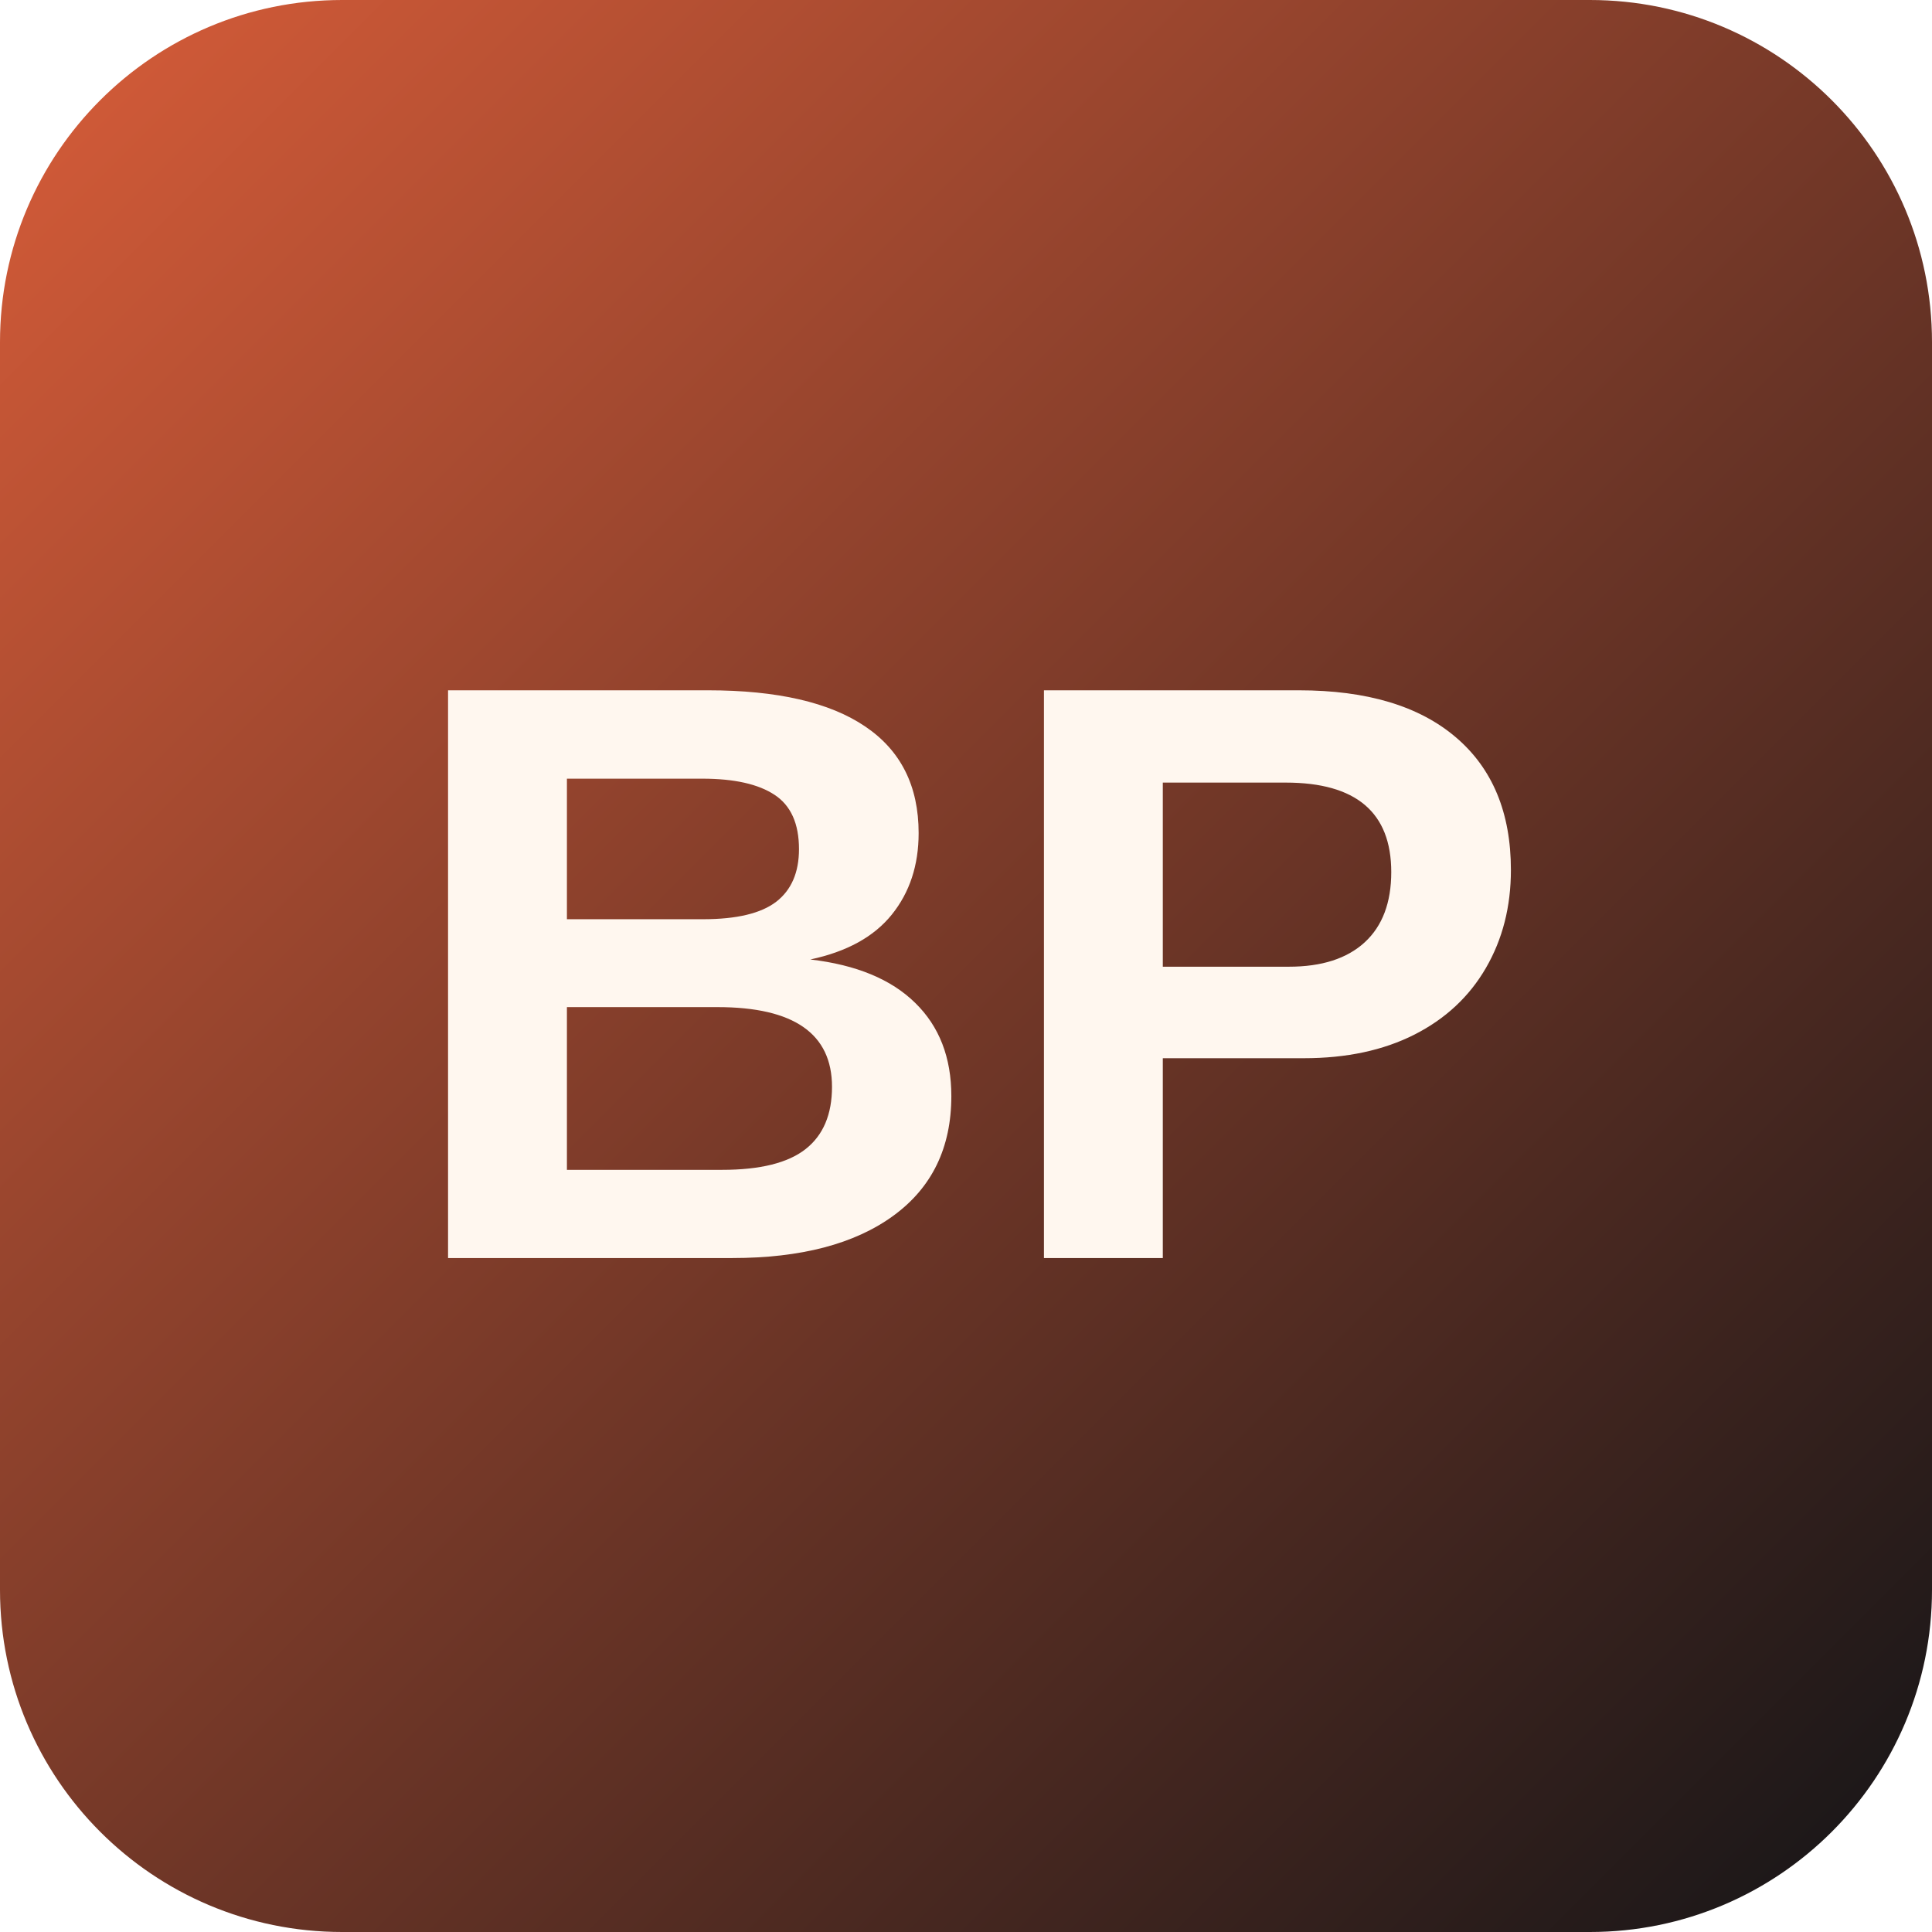
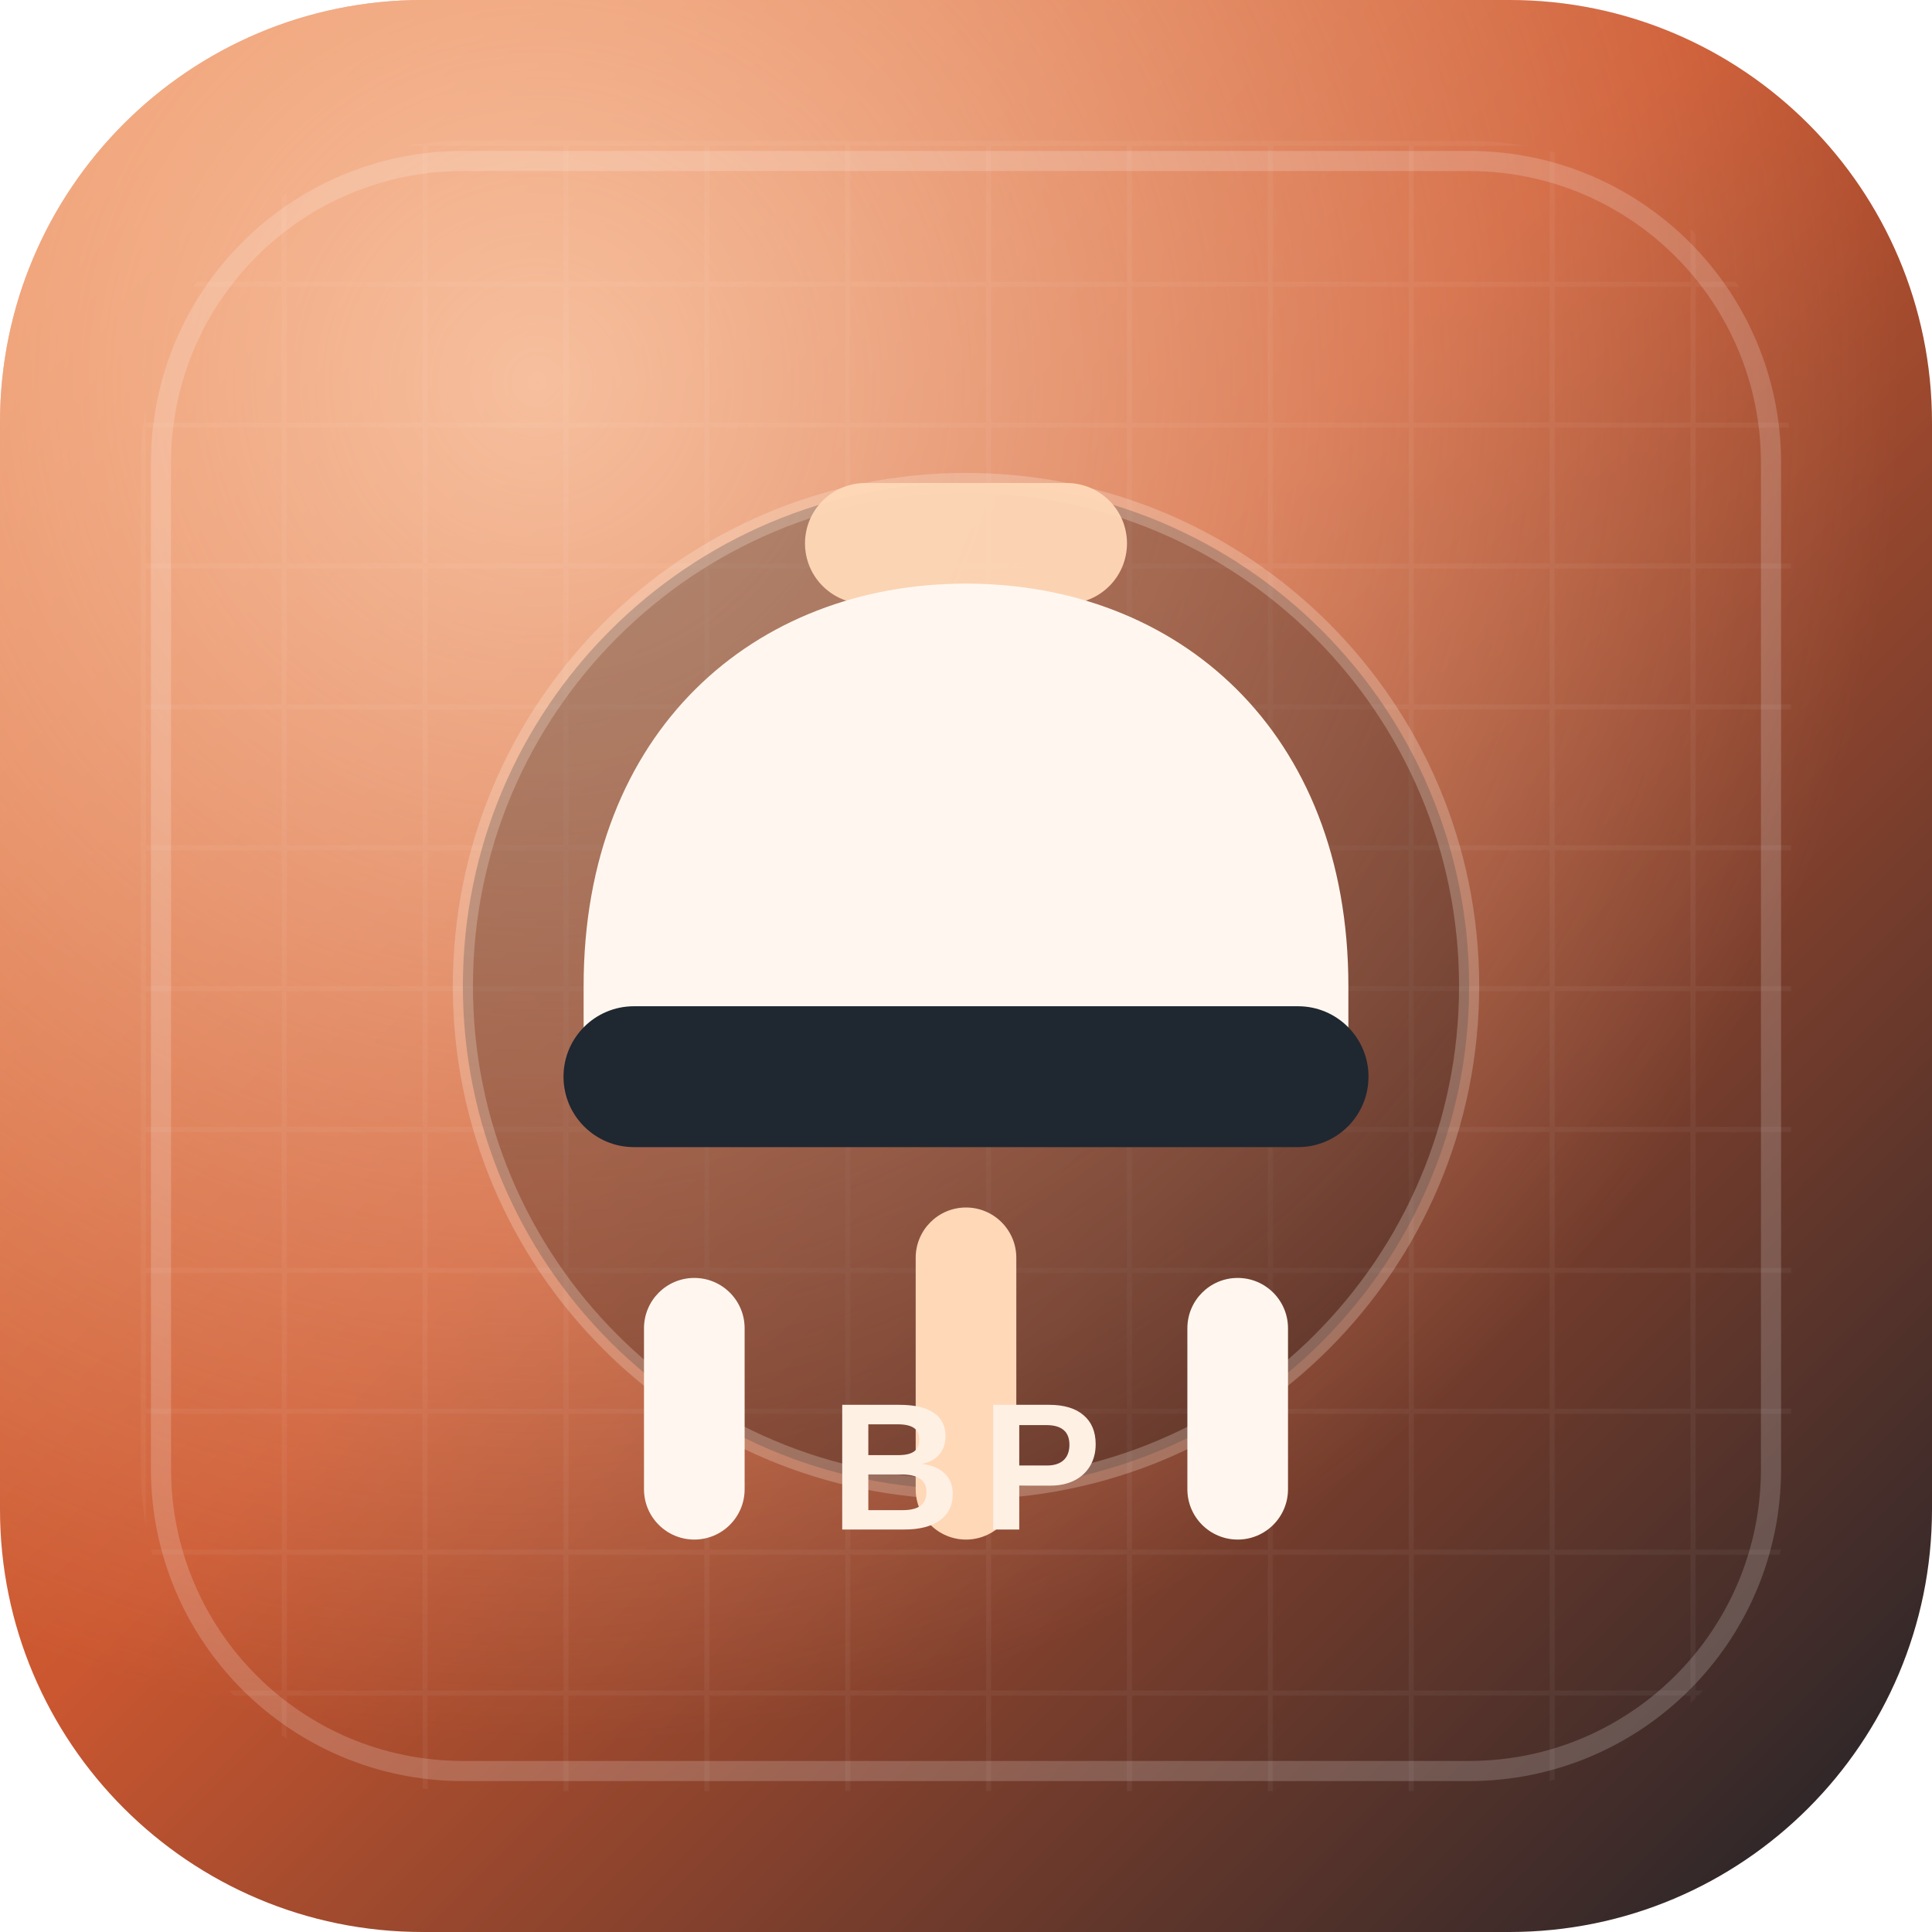
<svg xmlns="http://www.w3.org/2000/svg" width="192" height="192" viewBox="0 0 192 192">
  <defs>
    <linearGradient id="bg" x1="0" y1="0" x2="1" y2="1">
-       <stop offset="0%" stop-color="#d95d39" />
-       <stop offset="100%" stop-color="#121417" />
+       <stop offset="0%" stop-color="#e9804a" />
+       <stop offset="45%" stop-color="#cb5730" />
+       <stop offset="100%" stop-color="#1c2128" />
    </linearGradient>
+     <radialGradient id="glow" cx="28%" cy="20%" r="70%">
+       <stop offset="0%" stop-color="#ffd7b9" stop-opacity="0.78" />
+       <stop offset="100%" stop-color="#ffd7b9" stop-opacity="0" />
+     </radialGradient>
+     <pattern id="grid" width="14" height="14" patternUnits="userSpaceOnUse">
+       <path d="M14 0H0V14" fill="none" stroke="rgba(255,255,255,0.08)" stroke-width="1" />
+     </pattern>
  </defs>
-   <rect width="192" height="192" rx="34" fill="url(#bg)" />
-   <text x="50%" y="53%" text-anchor="middle" dominant-baseline="middle" font-family="Arial" font-size="82" font-weight="700" fill="#fff7ef">BP</text>
+   <rect width="192" height="192" rx="42" fill="url(#bg)" />
+   <rect width="192" height="192" rx="42" fill="url(#glow)" />
+   <rect x="14" y="14" width="164" height="164" rx="32" fill="url(#grid)" opacity="0.55" />
+   <rect x="16" y="16" width="160" height="160" rx="30" fill="none" stroke="rgba(255,255,255,0.18)" stroke-width="2" />
+   <circle cx="96" cy="98" r="50" fill="rgba(12,16,22,0.28)" stroke="rgba(255,245,236,0.24)" stroke-width="2" />
+   <rect x="80" y="48" width="32" height="12" rx="6" fill="#ffd8b8" opacity="0.95" />
+   <path d="M58 98C58 72.6 75 58 96 58c21 0 38 14.6 38 40v8H58z" fill="#fff7ef" />
+   <rect x="56" y="100" width="80" height="14" rx="7" fill="#1f2731" />
+   <rect x="64" y="127" width="10" height="26" rx="5" fill="#fff7ef" />
+   <rect x="91" y="120" width="10" height="33" rx="5" fill="#ffd8b8" />
+   <rect x="118" y="127" width="10" height="26" rx="5" fill="#fff7ef" />
+   <text x="96" y="152" text-anchor="middle" font-family="'Segoe UI', Arial, sans-serif" font-size="18" font-weight="800" letter-spacing="2" fill="#fff0e4">BP</text>
</svg>
